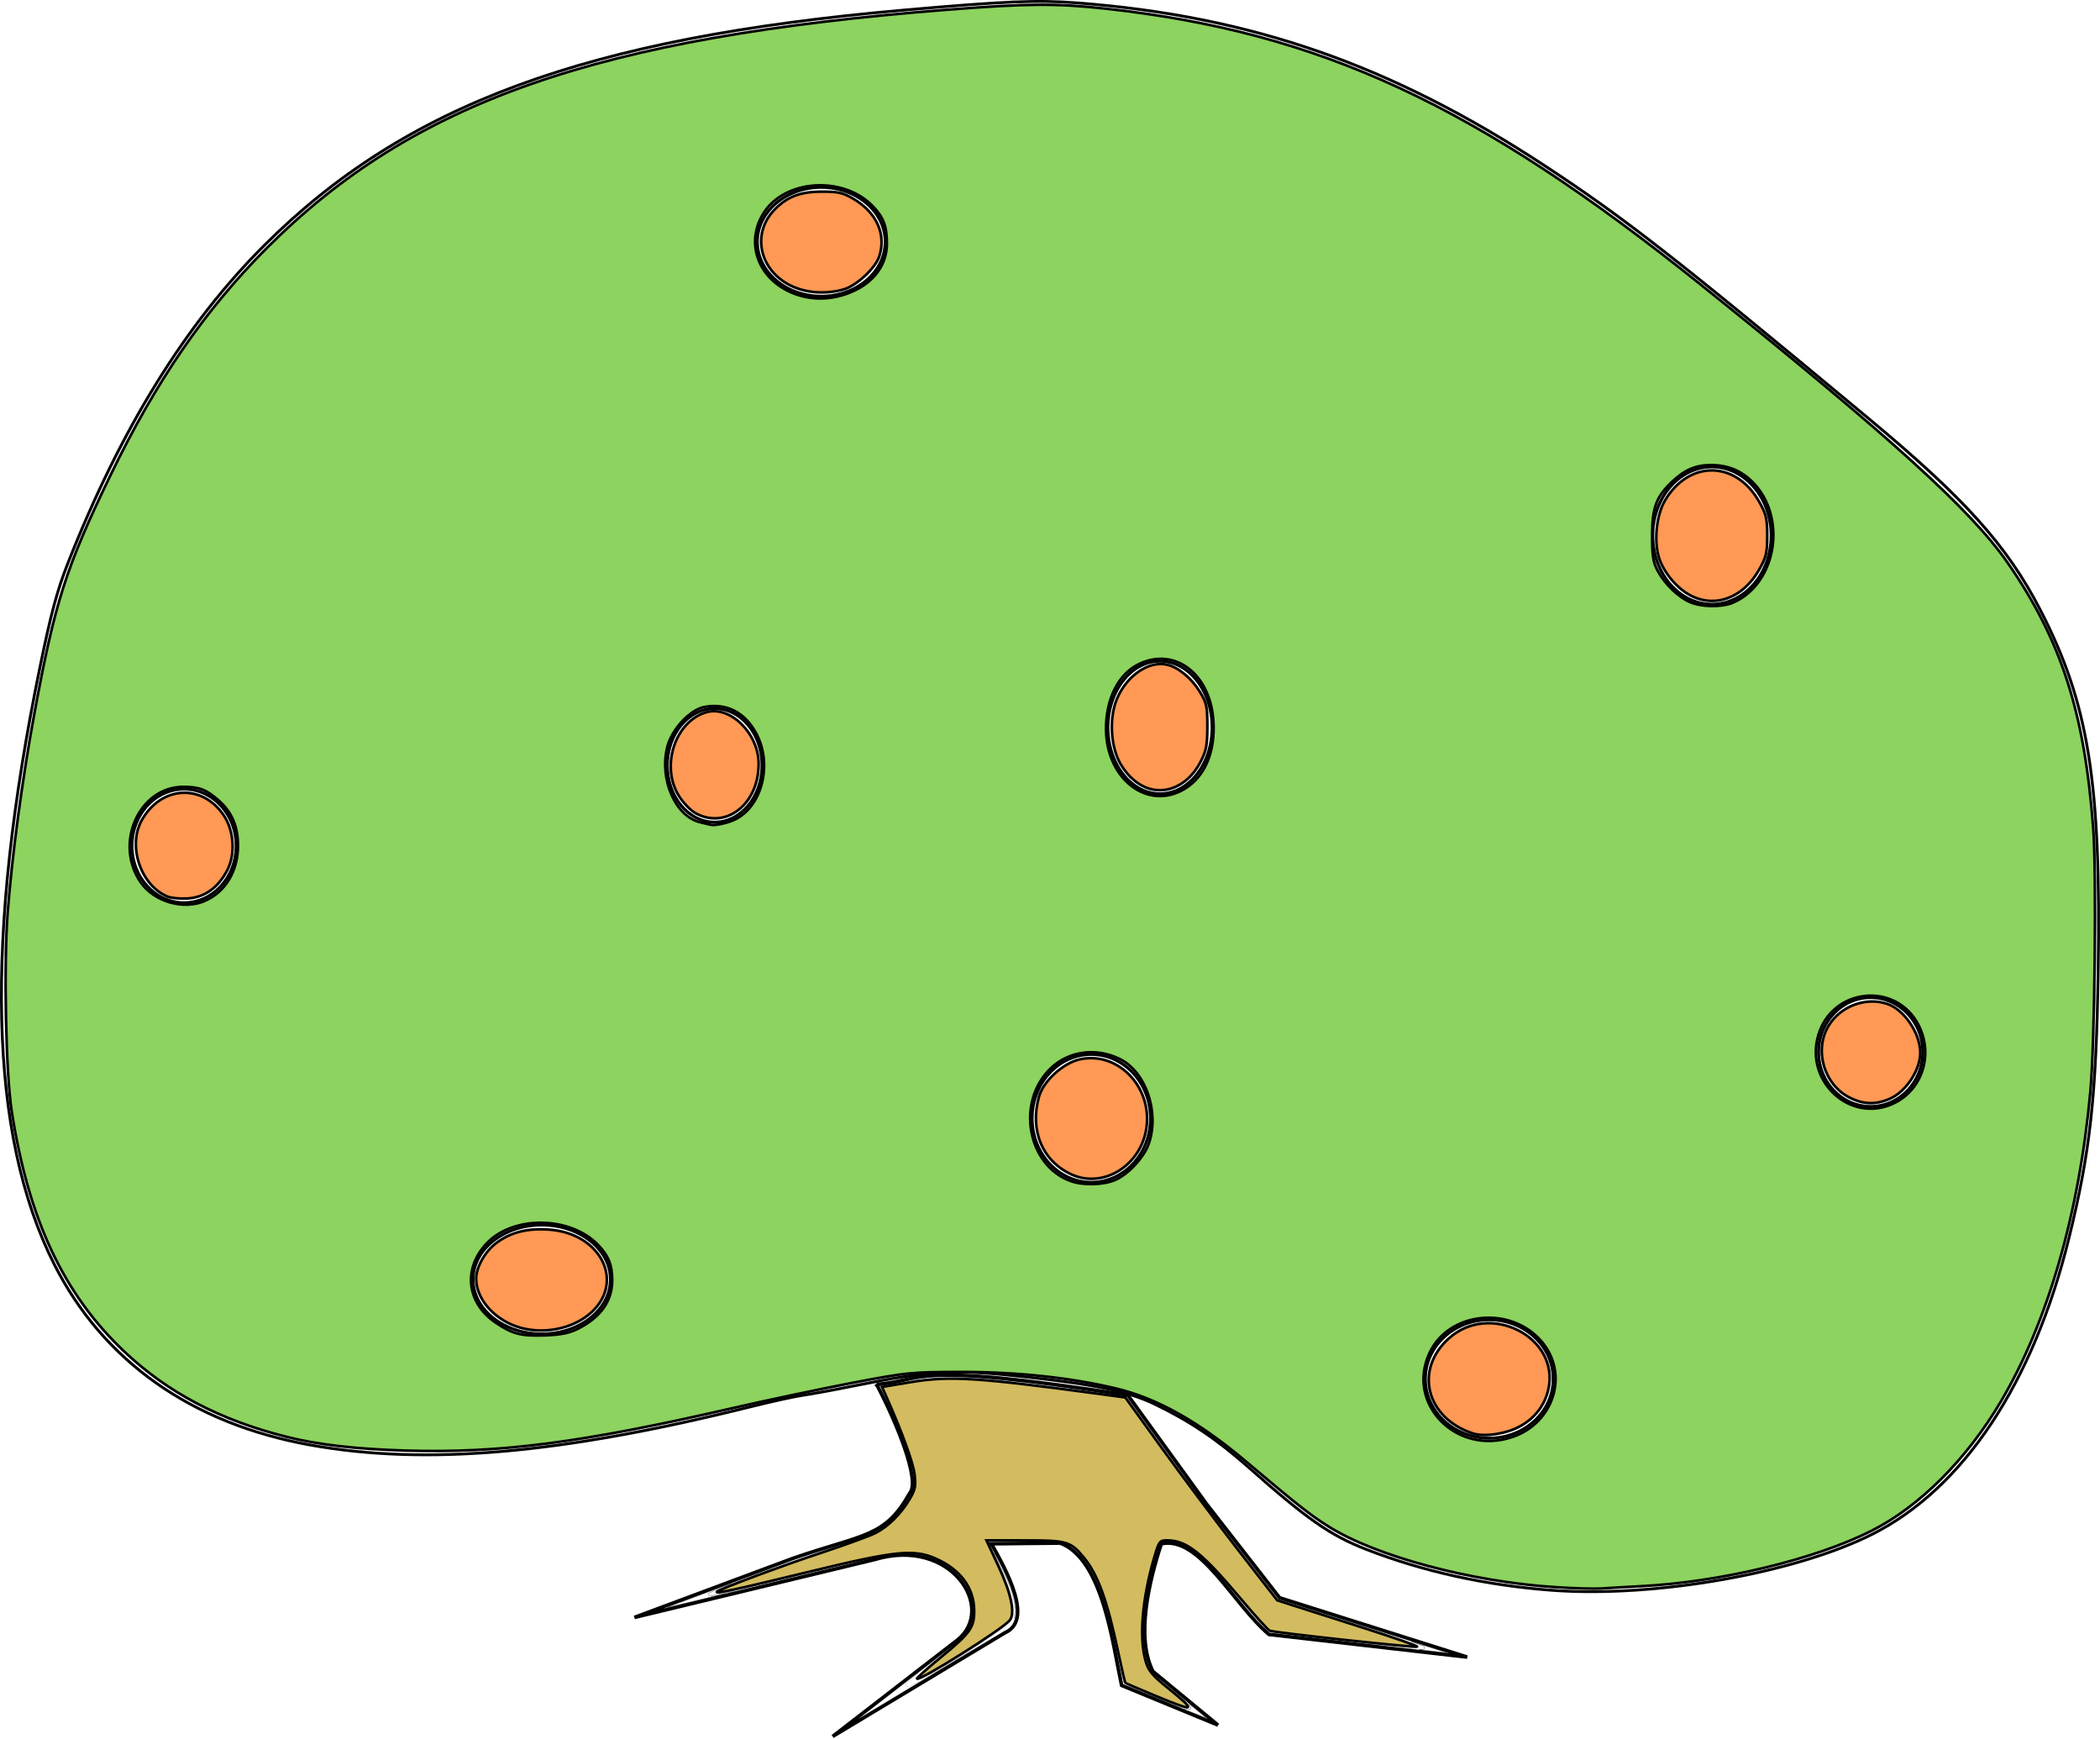
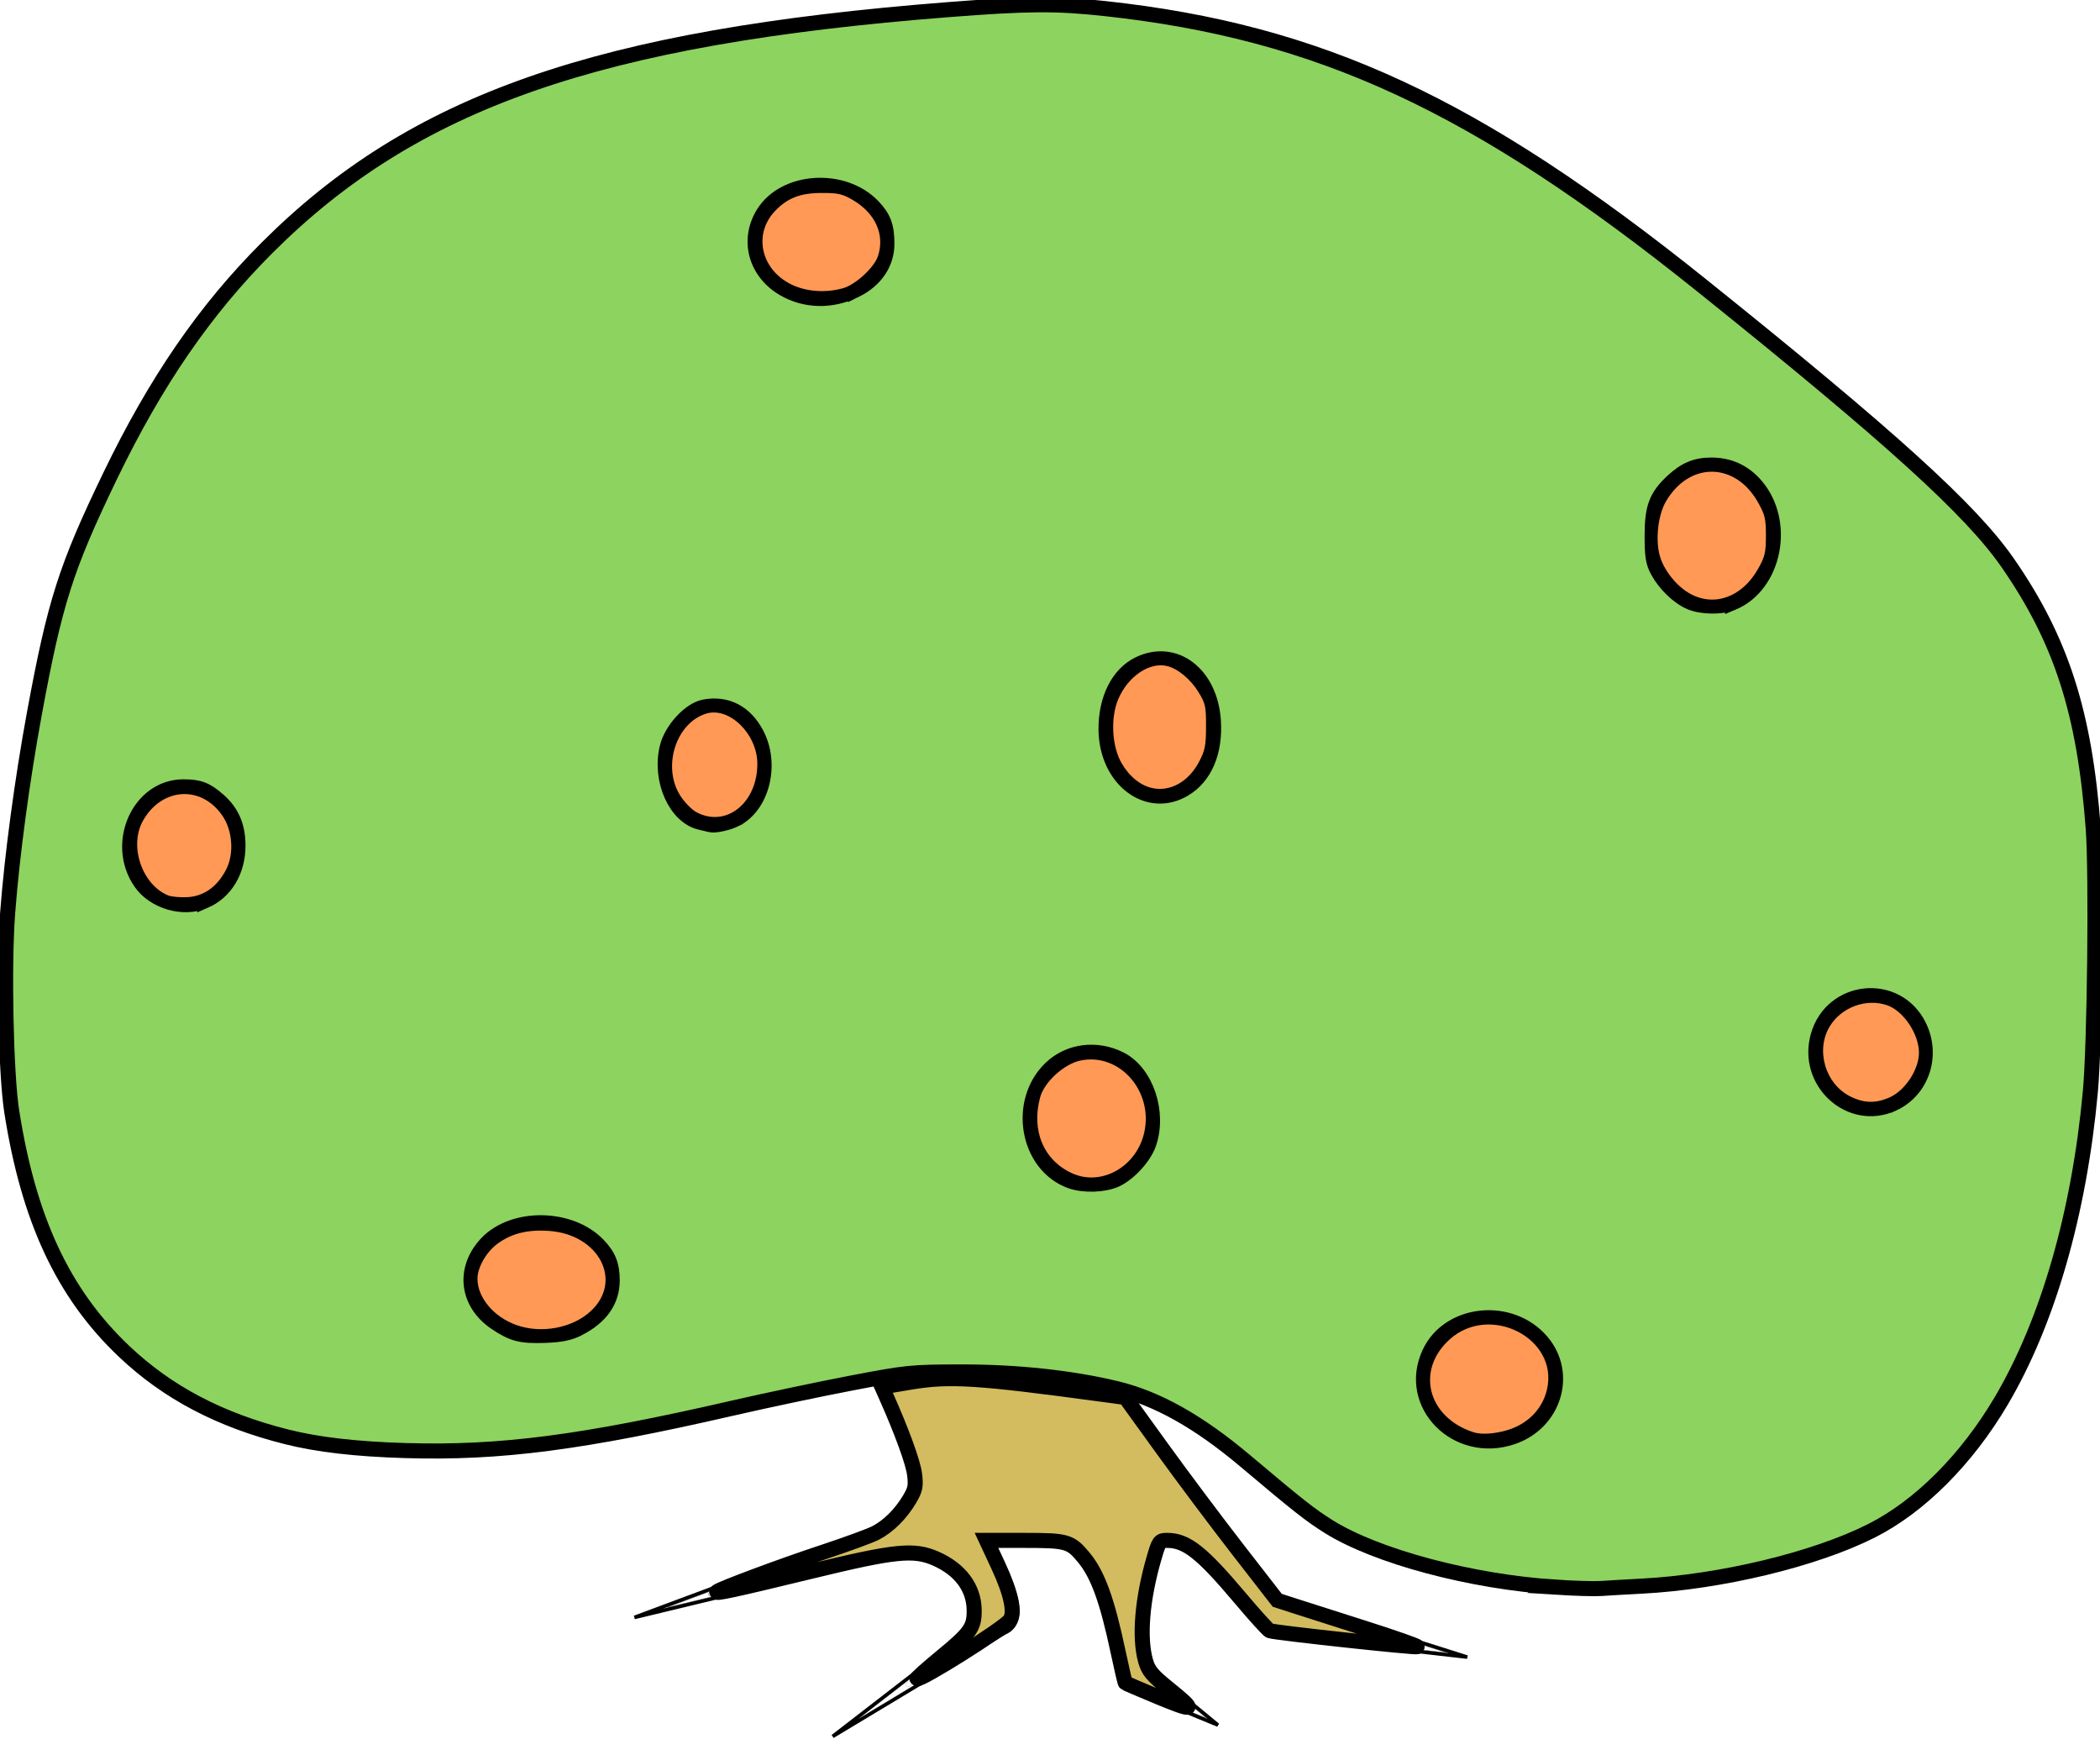
<svg xmlns="http://www.w3.org/2000/svg" preserveAspectRatio="xMinYMin meet" viewBox="0 0 697.26 577.066" width="100%" height="100%" id="svg2" version="1.1">
  <defs id="defs4">
    </defs>
  <g id="layer1" transform="translate(-22.25754,-261.8629)">
    <g id="g3093" transform="matrix(1.195768,0,0,1.195768,-22.90633,-305.3096)" style="fill:none">
      <path id="path3069" d="m 281.18,858.682 c 5.168,9.77 12.309,26.692 9.196,30.188 -6.902,12.351 -12.617,11.266 -32.469,18.121 l -43.974,16.382 66.782,-16.096 c 21.248,-6.324 33.844,13.649 22.881,22.388 l -34.607,26.742 47.826,-28.775 c 8.067,-3.536 0.299,-17.516 -3.781,-24.708 l 19.138,-0.191 c 11.674,4.4 14.475,27.411 17.042,39.517 l 26.742,11.011 -18.05,-14.888 c -4.829,-9.572 -1.043,-25.134 2.32,-35.449 10.678,-2.341 19.927,16.748 29.888,25.169 l 55.056,6.292 -52.093,-16.461 -20.267,-26.011 -21.874,-30.23 c -61.826,-9.684 -55.921,-4.025 -69.756,-3 z" style="fill:none;stroke:#000000;stroke-width:1px;stroke-linecap:butt;stroke-linejoin:miter;stroke-opacity:1" />
      <path id="path3071" d="m 468.803,915.847 c -18.267,-1.341 -35.912,-5.219 -51.615,-11.345 -10.106,-3.943 -16.479,-8.392 -33.004,-23.043 -8.474,-7.513 -16.429,-12.844 -25.886,-17.347 -7.266,-3.46 -15.989,-5.313 -35,-7.435 -20.27,-2.263 -26.718,-1.958 -47.584,2.249 -6.056,1.221 -12.781,2.464 -14.944,2.762 -2.163,0.298 -8.711,1.733 -14.551,3.189 -52.617,13.115 -90.24,16.384 -122.304,10.626 C 90.982,869.589 66.406,852.229 52.795,825.265 34.679,789.377 33.395,734.902 48.888,659.443 51.938,644.587 53.626,638.305 56.601,630.735 c 14.685,-37.369 32.749,-66.586 54.648,-88.39 39.193,-39.023 89.319,-57.479 177.048,-65.187 28.73,-2.524 37.418,-2.888 48.596,-2.033 48.394,3.701 87.278,17.254 129.944,45.294 22.14,14.55 36.106,25.451 89.663,69.986 26.865,22.34 38.546,35.352 47.794,53.243 13.44,26.001 16.903,47.654 16.074,100.486 -0.545,34.761 -2.205,49.876 -8.117,73.933 -9.885,40.221 -29.231,69.378 -54.517,82.168 -21.471,10.86 -60.45,17.703 -88.93,15.612 z" style="color:#000000;fill:none;stroke:#000000;stroke-width:0.787px;stroke-linecap:butt;stroke-linejoin:miter;stroke-miterlimit:4;stroke-opacity:1;stroke-dasharray:none;stroke-dashoffset:0;marker:none;visibility:visible;display:inline;overflow:visible;enable-background:accumulate" />
      <path id="path3075" d="m 223.035,920.573 c 0.066,-0.062 18.218,-6.799 18.245,-6.772 0.017,0.017 -0.759,0.338 -1.724,0.713 -2.339,0.911 -4.264,1.731 -4.672,1.99 l -0.333,0.211 0.042,0.353 c 0.023,0.194 0.051,0.361 0.061,0.37 0.031,0.028 1.217,-0.147 1.862,-0.275 0.325,-0.065 1.663,-0.353 2.974,-0.64 1.311,-0.287 2.416,-0.511 2.457,-0.497 0.067,0.022 -18.725,4.576 -18.877,4.575 -0.035,-3.7e-4 -0.051,-0.013 -0.035,-0.028 l 0,0 z" style="color:#000000;fill:none;stroke:#000000;stroke-width:0.07px;stroke-linecap:butt;stroke-linejoin:miter;stroke-miterlimit:4;stroke-opacity:1;stroke-dasharray:none;stroke-dashoffset:0;marker:none;visibility:visible;display:inline;overflow:visible;enable-background:accumulate" />
      <path id="path3079" d="m 435.109,932.692 c -3.383,-0.402 -3.841,-0.468 -2.977,-0.435 l 1.02,0.04 0.079,-0.305 c 0.043,-0.168 0.094,-0.356 0.112,-0.42 0.038,-0.131 -0.371,-0.301 -2.544,-1.06 -0.707,-0.247 -1.248,-0.451 -1.201,-0.454 0.065,-0.003 9.545,2.965 9.856,3.086 0.187,0.073 -0.662,-0.016 -4.345,-0.453 z" style="color:#000000;fill:none;stroke:#000000;stroke-width:0.07px;stroke-linecap:butt;stroke-linejoin:miter;stroke-miterlimit:4;stroke-opacity:1;stroke-dasharray:none;stroke-dashoffset:0;marker:none;visibility:visible;display:inline;overflow:visible;enable-background:accumulate" />
      <path id="path3081" d="m 369.399,949.986 c -1.671,-0.692 -3.03,-1.268 -3.018,-1.28 0.011,-0.011 0.266,0.042 0.565,0.118 0.938,0.24 1.414,0.155 1.517,-0.272 0.053,-0.221 -0.116,-0.613 -0.386,-0.892 -0.12,-0.124 -0.199,-0.244 -0.176,-0.267 0.023,-0.023 1.038,0.778 2.255,1.78 2.494,2.054 2.531,2.086 2.385,2.076 -0.056,-0.004 -1.47,-0.573 -3.141,-1.265 z" style="color:#000000;fill:none;stroke:#000000;stroke-width:0.07px;stroke-linecap:butt;stroke-linejoin:miter;stroke-miterlimit:4;stroke-opacity:1;stroke-dasharray:none;stroke-dashoffset:0;marker:none;visibility:visible;display:inline;overflow:visible;enable-background:accumulate" />
      <path id="path3083" d="" style="color:#000000;fill:none;stroke:#000000;stroke-width:0.393px;stroke-linecap:butt;stroke-linejoin:miter;stroke-miterlimit:4;stroke-opacity:1;stroke-dasharray:none;stroke-dashoffset:0;marker:none;visibility:visible;display:inline;overflow:visible;enable-background:accumulate" />
      <path id="path3085" d="" style="color:#000000;fill:none;stroke:#000000;stroke-width:0.393px;stroke-linecap:butt;stroke-linejoin:miter;stroke-miterlimit:4;stroke-opacity:1;stroke-dasharray:none;stroke-dashoffset:0;marker:none;visibility:visible;display:inline;overflow:visible;enable-background:accumulate" />
      <path id="path3087" d="m 276.51,951.251 c 0.189,-0.162 22.199,-17.154 22.208,-17.145 0.012,0.012 -0.858,0.7 -2.517,1.993 -2.582,2.012 -4.682,3.744 -5.895,4.862 -0.606,0.559 -0.824,0.808 -0.897,1.027 -0.034,0.102 -0.033,0.125 0.011,0.286 l 0.048,0.176 0.163,0.06 c 0.256,0.095 0.468,0.056 1.051,-0.192 1.574,-0.67 6.162,-3.295 11.929,-6.827 1.335,-0.818 3.515,-2.171 4.429,-2.749 0.253,-0.16 0.466,-0.291 0.475,-0.291 0.008,0 0.012,0.039 0.008,0.088 l -0.008,0.088 -15.485,9.317 c -8.517,5.124 -15.501,9.322 -15.521,9.328 -0.031,0.01 -0.031,0.007 10e-4,-0.021 l 0,0 z" style="color:#000000;fill:none;stroke:#000000;stroke-width:0.025px;stroke-linecap:butt;stroke-linejoin:miter;stroke-miterlimit:4;stroke-opacity:1;stroke-dasharray:none;stroke-dashoffset:0;marker:none;visibility:visible;display:inline;overflow:visible;enable-background:accumulate" />
      <path id="path3089" d="m 307.539,932.52 -0.006,-0.094 0.765,-0.484 c 1.776,-1.123 4.381,-2.817 5.822,-3.787 2.504,-1.684 3.952,-2.754 4.432,-3.276 0.211,-0.229 0.472,-0.709 0.66,-1.212 l 0.047,-0.126 0.183,0 0.183,0 -0.012,0.064 c -0.022,0.118 -0.133,0.482 -0.211,0.692 -0.166,0.447 -0.474,0.998 -0.753,1.347 -0.478,0.597 -1.092,1.068 -1.904,1.458 -0.158,0.076 -4.623,2.751 -9.188,5.504 -0.006,0.004 -0.014,-0.035 -0.017,-0.087 l 0,0 z" style="color:#000000;fill:none;stroke:#000000;stroke-width:0.017px;stroke-linecap:butt;stroke-linejoin:miter;stroke-miterlimit:4;stroke-opacity:1;stroke-dasharray:none;stroke-dashoffset:0;marker:none;visibility:visible;display:inline;overflow:visible;enable-background:accumulate" />
      <path id="path3091" d="m 319.314,923.469 c 0,-0.025 0.044,-0.23 0.098,-0.455 0.438,-1.831 0.055,-4.467 -1.113,-7.677 -0.826,-2.269 -1.784,-4.403 -3.68,-8.193 -0.446,-0.891 -0.81,-1.648 -0.81,-1.682 0.001,-0.137 1.222,2.149 2.168,4.062 2.471,4.995 3.691,8.749 3.812,11.734 0.03,0.75 -0.029,1.657 -0.136,2.073 -0.041,0.161 -0.066,0.184 -0.193,0.184 -0.08,0 -0.146,-0.021 -0.146,-0.046 z" style="color:#000000;fill:none;stroke:#000000;stroke-width:0.049px;stroke-linecap:butt;stroke-linejoin:miter;stroke-miterlimit:4;stroke-opacity:1;stroke-dasharray:none;stroke-dashoffset:0;marker:none;visibility:visible;display:inline;overflow:visible;enable-background:accumulate" />
    </g>
    <path style="color:#000000;fill:none;stroke:#000000;stroke-width:1px;stroke-linecap:butt;stroke-linejoin:miter;stroke-miterlimit:4;stroke-opacity:1;stroke-dasharray:none;stroke-dashoffset:0;marker:none;visibility:visible;display:inline;overflow:visible;enable-background:accumulate" id="path3171" d="m 100.674,542.698 c 0,10.425 -7.747,18.876 -17.303,18.876 -9.556,0 -17.303,-8.451 -17.303,-18.876 0,-10.425 7.747,-18.876 17.303,-18.876 9.556,0 17.303,8.451 17.303,18.876 z" />
    <path style="color:#000000;fill:none;stroke:#000000;stroke-width:1px;stroke-linecap:butt;stroke-linejoin:miter;stroke-miterlimit:4;stroke-opacity:1;stroke-dasharray:none;stroke-dashoffset:0;marker:none;visibility:visible;display:inline;overflow:visible;enable-background:accumulate" id="path3173" d="m 537.979,719.665 c 0,10.86 -9.508,19.663 -21.236,19.663 -11.728,0 -21.236,-8.803 -21.236,-19.663 0,-10.86 9.508,-19.663 21.236,-19.663 11.728,0 21.236,8.803 21.236,19.663 z" />
    <path style="color:#000000;fill:none;stroke:#000000;stroke-width:1px;stroke-linecap:butt;stroke-linejoin:miter;stroke-miterlimit:4;stroke-opacity:1;stroke-dasharray:none;stroke-dashoffset:0;marker:none;visibility:visible;display:inline;overflow:visible;enable-background:accumulate" id="path3175" d="m 610.339,439.664 c 0,12.597 -8.803,22.809 -19.663,22.809 -10.86,0 -19.663,-10.212 -19.663,-22.809 0,-12.597 8.803,-22.809 19.663,-22.809 10.86,0 19.663,10.212 19.663,22.809 z" />
    <path style="color:#000000;fill:none;stroke:#000000;stroke-width:1px;stroke-linecap:butt;stroke-linejoin:miter;stroke-miterlimit:4;stroke-opacity:1;stroke-dasharray:none;stroke-dashoffset:0;marker:none;visibility:visible;display:inline;overflow:visible;enable-background:accumulate" id="path3177" d="m 316.181,342.136 c 0,9.991 -9.508,18.09 -21.236,18.09 -11.728,0 -21.236,-8.099 -21.236,-18.09 0,-9.991 9.508,-18.09 21.236,-18.09 11.728,0 21.236,8.099 21.236,18.09 z" />
    <path style="color:#000000;fill:none;stroke:#000000;stroke-width:1px;stroke-linecap:butt;stroke-linejoin:miter;stroke-miterlimit:4;stroke-opacity:1;stroke-dasharray:none;stroke-dashoffset:0;marker:none;visibility:visible;display:inline;overflow:visible;enable-background:accumulate" id="path3179" d="m 224.944,686.631 c 0,9.991 -10.212,18.09 -22.809,18.09 -12.597,0 -22.809,-8.099 -22.809,-18.09 0,-9.991 10.212,-18.09 22.809,-18.09 12.597,0 22.809,8.099 22.809,18.09 z" />
    <path style="color:#000000;fill:none;stroke:#000000;stroke-width:1px;stroke-linecap:butt;stroke-linejoin:miter;stroke-miterlimit:4;stroke-opacity:1;stroke-dasharray:none;stroke-dashoffset:0;marker:none;visibility:visible;display:inline;overflow:visible;enable-background:accumulate" id="path3181" d="m 424.72,503.372 c 0,12.163 -7.747,22.023 -17.303,22.023 -9.556,0 -17.303,-9.86 -17.303,-22.023 0,-12.163 7.747,-22.023 17.303,-22.023 9.556,0 17.303,9.86 17.303,22.023 z" />
    <path style="color:#000000;fill:none;stroke:#000000;stroke-width:1px;stroke-linecap:butt;stroke-linejoin:miter;stroke-miterlimit:4;stroke-opacity:1;stroke-dasharray:none;stroke-dashoffset:0;marker:none;visibility:visible;display:inline;overflow:visible;enable-background:accumulate" id="path3183" d="m 660.676,611.125 c 0,9.991 -7.747,18.09 -17.303,18.09 -9.556,0 -17.303,-8.099 -17.303,-18.09 0,-9.991 7.747,-18.09 17.303,-18.09 9.556,0 17.303,8.099 17.303,18.09 z" />
    <path style="color:#000000;fill:none;stroke:#000000;stroke-width:1px;stroke-linecap:butt;stroke-linejoin:miter;stroke-miterlimit:4;stroke-opacity:1;stroke-dasharray:none;stroke-dashoffset:0;marker:none;visibility:visible;display:inline;overflow:visible;enable-background:accumulate" id="path3185" d="m 275.282,515.956 c 0,10.425 -7.043,18.876 -15.73,18.876 -8.688,0 -15.73,-8.451 -15.73,-18.876 0,-10.425 7.043,-18.876 15.73,-18.876 8.688,0 15.73,8.451 15.73,18.876 z" />
    <path style="color:#000000;fill:none;stroke:#000000;stroke-width:1px;stroke-linecap:butt;stroke-linejoin:miter;stroke-miterlimit:4;stroke-opacity:1;stroke-dasharray:none;stroke-dashoffset:0;marker:none;visibility:visible;display:inline;overflow:visible;enable-background:accumulate" id="path3187" d="m 404.271,633.148 c 0,11.728 -8.803,21.236 -19.663,21.236 -10.86,0 -19.663,-9.508 -19.663,-21.236 0,-11.728 8.803,-21.236 19.663,-21.236 10.86,0 19.663,9.508 19.663,21.236 z" />
-     <path style="color:#000000;fill:#8dd35f;fill-opacity:1;stroke:#000000;stroke-width:0.869;stroke-linecap:butt;stroke-linejoin:miter;stroke-miterlimit:4;stroke-opacity:1;stroke-dasharray:none;stroke-dashoffset:0;marker:none;visibility:visible;display:inline;overflow:visible;enable-background:accumulate" d="m 516.52,526.93 c -28.011,-1.784 -59.574,-10.211 -75.376,-20.125 -6.148,-3.857 -9.99,-6.882 -27.744,-21.848 -15.334,-12.925 -29.194,-20.709 -42.643,-23.949 -15.03,-3.621 -33.074,-5.559 -51.526,-5.534 -16.751,0.022 -18.057,0.154 -36.483,3.674 -10.511,2.008 -28.296,5.762 -39.523,8.342 -50.035,11.498 -77.192,15.021 -108.58,14.086 -16.565,-0.493 -29.058,-1.938 -39.523,-4.571 C 72.999,471.44 55.659,462.325 41.253,448.689 21.054,429.569 9.516,404.943 3.886,368.935 1.943,356.511 1.211,320.606 2.542,303.041 3.976,284.125 7.355,258.925 11.411,236.901 18.217,199.941 21.883,188.439 36.533,158.08 51.689,126.672 68.033,102.898 88.627,82.304 137.29,33.641 198.393,12.277 314.887,3.195 341.113,1.15 350.668,1.085 366.826,2.84 438.161,10.588 490.219,34.733 565.056,94.779 c 62.655,50.272 89.344,74.469 101.547,92.065 17.794,25.657 25.562,49.798 28.417,88.304 1.119,15.1 0.5,71.429 -0.96,87.272 -3.721,40.389 -14.134,76.492 -29.628,102.723 -11.465,19.41 -27.069,35.016 -43.081,43.085 -18.813,9.481 -49.964,16.979 -76.275,18.359 -5.255,0.276 -11.314,0.626 -13.464,0.779 -2.15,0.153 -8.942,-0.043 -15.094,-0.435 l 0,0 z m -14.329,-49.874 c 13.843,-4.717 18.808,-21.014 9.658,-31.703 -10.296,-12.028 -30.816,-9.917 -37.216,3.829 -7.912,16.991 9.075,34.172 27.558,27.874 l 0,0 z m -310.216,-35.972 c 7.503,-3.811 11.292,-9.19 11.292,-16.031 0,-5.056 -1.207,-8.111 -4.614,-11.677 -9.291,-9.725 -28.376,-9.95 -37.199,-0.438 -7.795,8.403 -6.462,19.68 3.09,26.14 5.672,3.836 8.446,4.546 16.572,4.247 5.145,-0.19 7.964,-0.771 10.858,-2.241 l 0,0 z m 178.506,-49.448 c 4.34,-1.976 9.413,-7.515 10.944,-11.947 3.59,-10.395 -0.903,-23.688 -9.474,-28.031 -7.89,-3.998 -17.127,-2.769 -23.149,3.08 -11.483,11.152 -7.728,32.132 6.686,37.359 4.248,1.541 11.058,1.331 14.994,-0.461 l 0,0 z m 257.994,-25.19 c 9.639,-4.379 13.546,-16.083 8.65,-25.908 -7.377,-14.805 -28.854,-12.692 -33.438,3.288 -4.398,15.337 10.63,29.051 24.787,22.619 l 0,0 z M 68.004,299.095 c 6.838,-2.977 11.009,-9.921 11.009,-18.327 0,-6.432 -2.032,-11.182 -6.437,-15.05 -4.092,-3.593 -6.437,-4.495 -11.686,-4.495 -14.696,0 -23.09,18.772 -14.178,31.705 4.425,6.422 14.202,9.253 21.292,6.166 z M 244.181,272.001 c 8.857,-4.447 12.285,-18.215 7.036,-28.263 -3.76,-7.198 -9.918,-10.407 -17.331,-9.032 -4.86,0.902 -10.948,7.524 -12.372,13.46 -2.601,10.84 2.865,23.043 11.136,24.86 1.277,0.281 2.713,0.625 3.19,0.765 1.39,0.408 5.886,-0.557 8.34,-1.789 z m 149.184,-10.124 c 6.723,-4.089 10.178,-12.301 9.506,-22.592 -1.018,-15.587 -12.841,-24.569 -24.751,-18.803 -6.789,3.287 -10.948,11.559 -10.885,21.651 0.104,16.658 13.973,27.138 26.129,19.744 z M 575.29,200.115 c 13.935,-5.839 18.094,-26.766 7.728,-38.877 -3.885,-4.538 -8.794,-6.815 -14.748,-6.84 -5.182,-0.021 -8.809,1.508 -13.063,5.507 -5.287,4.971 -6.651,8.647 -6.651,17.927 0,6.804 0.329,8.862 1.876,11.727 2.364,4.379 6.78,8.642 10.715,10.344 3.81,1.648 10.478,1.747 14.143,0.211 z M 284.05,96.311 c 6.596,-3.232 10.424,-8.877 10.424,-15.373 0,-5.787 -1.093,-8.727 -4.614,-12.413 -9.824,-10.283 -29.379,-9.026 -36.404,2.34 -5.44,8.802 -2.561,19.496 6.712,24.93 7.179,4.207 15.96,4.397 23.882,0.515 z" id="path4876" transform="translate(22.25754,261.8629)" />
-     <path style="color:#000000;fill:#d3bc5f;fill-opacity:1;stroke:#000000;stroke-width:0.869;stroke-linecap:butt;stroke-linejoin:miter;stroke-miterlimit:4;stroke-opacity:1;stroke-dasharray:none;stroke-dashoffset:0;marker:none;visibility:visible;display:inline;overflow:visible;enable-background:accumulate" d="m 383.51,562.949 c -5.255,-2.183 -9.688,-4.092 -9.851,-4.244 -0.163,-0.151 -1.232,-4.703 -2.375,-10.114 -3.664,-17.341 -6.786,-25.935 -11.461,-31.554 -4.422,-5.315 -5.526,-5.634 -19.499,-5.64 l -12.784,-0.006 3.94,8.469 c 4.326,9.299 5.668,15.799 3.742,18.12 -2.475,2.982 -29.863,20.198 -30.739,19.322 -0.181,-0.181 3.343,-3.346 7.831,-7.035 9.97,-8.194 11.221,-9.968 11.137,-15.797 -0.107,-7.374 -4.65,-13.445 -12.731,-17.015 -7.295,-3.222 -13.41,-2.601 -41.435,4.208 -25.321,6.152 -32.063,7.616 -31.236,6.779 0.915,-0.925 21.444,-8.577 35.225,-13.129 7.688,-2.54 15.527,-5.408 17.419,-6.373 4.222,-2.154 8.43,-6.332 11.338,-11.257 1.89,-3.201 2.115,-4.351 1.622,-8.292 -0.489,-3.915 -4.256,-14.242 -9.425,-25.839 l -1.382,-3.101 9.508,-1.586 c 12.975,-2.164 22.092,-1.59 63.188,3.98 l 8.089,1.096 12.274,16.992 c 6.751,9.346 18.104,24.499 25.229,33.673 l 12.955,16.681 5.336,1.72 c 2.935,0.946 13.485,4.313 23.445,7.483 9.96,3.17 17.912,5.96 17.672,6.201 -0.424,0.424 -46.943,-4.613 -48.928,-5.298 -0.542,-0.187 -4.879,-4.962 -9.638,-10.612 -12.979,-15.408 -18.012,-19.393 -24.491,-19.393 -2.459,0 -2.688,0.312 -4.303,5.863 -3.957,13.6 -5.011,26.313 -2.828,34.109 0.921,3.29 2.135,4.763 7.516,9.121 9.646,7.812 9.169,8.082 -4.358,2.464 l 0,0 z" id="path4878" transform="translate(22.25754,261.8629)" />
+     <path style="color:#000000;fill:#8dd35f;fill-opacity:1;stroke:#000000;stroke-width:5;stroke-linecap:butt;stroke-linejoin:miter;stroke-miterlimit:4;stroke-opacity:1;stroke-dasharray:none;stroke-dashoffset:0;marker:none;visibility:visible;display:inline;overflow:visible;enable-background:accumulate" d="m 516.52,526.93 c -28.011,-1.784 -59.574,-10.211 -75.376,-20.125 -6.148,-3.857 -9.99,-6.882 -27.744,-21.848 -15.334,-12.925 -29.194,-20.709 -42.643,-23.949 -15.03,-3.621 -33.074,-5.559 -51.526,-5.534 -16.751,0.022 -18.057,0.154 -36.483,3.674 -10.511,2.008 -28.296,5.762 -39.523,8.342 -50.035,11.498 -77.192,15.021 -108.58,14.086 -16.565,-0.493 -29.058,-1.938 -39.523,-4.571 C 72.999,471.44 55.659,462.325 41.253,448.689 21.054,429.569 9.516,404.943 3.886,368.935 1.943,356.511 1.211,320.606 2.542,303.041 3.976,284.125 7.355,258.925 11.411,236.901 18.217,199.941 21.883,188.439 36.533,158.08 51.689,126.672 68.033,102.898 88.627,82.304 137.29,33.641 198.393,12.277 314.887,3.195 341.113,1.15 350.668,1.085 366.826,2.84 438.161,10.588 490.219,34.733 565.056,94.779 c 62.655,50.272 89.344,74.469 101.547,92.065 17.794,25.657 25.562,49.798 28.417,88.304 1.119,15.1 0.5,71.429 -0.96,87.272 -3.721,40.389 -14.134,76.492 -29.628,102.723 -11.465,19.41 -27.069,35.016 -43.081,43.085 -18.813,9.481 -49.964,16.979 -76.275,18.359 -5.255,0.276 -11.314,0.626 -13.464,0.779 -2.15,0.153 -8.942,-0.043 -15.094,-0.435 l 0,0 z m -14.329,-49.874 c 13.843,-4.717 18.808,-21.014 9.658,-31.703 -10.296,-12.028 -30.816,-9.917 -37.216,3.829 -7.912,16.991 9.075,34.172 27.558,27.874 l 0,0 z m -310.216,-35.972 c 7.503,-3.811 11.292,-9.19 11.292,-16.031 0,-5.056 -1.207,-8.111 -4.614,-11.677 -9.291,-9.725 -28.376,-9.95 -37.199,-0.438 -7.795,8.403 -6.462,19.68 3.09,26.14 5.672,3.836 8.446,4.546 16.572,4.247 5.145,-0.19 7.964,-0.771 10.858,-2.241 l 0,0 z m 178.506,-49.448 c 4.34,-1.976 9.413,-7.515 10.944,-11.947 3.59,-10.395 -0.903,-23.688 -9.474,-28.031 -7.89,-3.998 -17.127,-2.769 -23.149,3.08 -11.483,11.152 -7.728,32.132 6.686,37.359 4.248,1.541 11.058,1.331 14.994,-0.461 l 0,0 z m 257.994,-25.19 c 9.639,-4.379 13.546,-16.083 8.65,-25.908 -7.377,-14.805 -28.854,-12.692 -33.438,3.288 -4.398,15.337 10.63,29.051 24.787,22.619 l 0,0 z M 68.004,299.095 c 6.838,-2.977 11.009,-9.921 11.009,-18.327 0,-6.432 -2.032,-11.182 -6.437,-15.05 -4.092,-3.593 -6.437,-4.495 -11.686,-4.495 -14.696,0 -23.09,18.772 -14.178,31.705 4.425,6.422 14.202,9.253 21.292,6.166 z M 244.181,272.001 c 8.857,-4.447 12.285,-18.215 7.036,-28.263 -3.76,-7.198 -9.918,-10.407 -17.331,-9.032 -4.86,0.902 -10.948,7.524 -12.372,13.46 -2.601,10.84 2.865,23.043 11.136,24.86 1.277,0.281 2.713,0.625 3.19,0.765 1.39,0.408 5.886,-0.557 8.34,-1.789 z m 149.184,-10.124 c 6.723,-4.089 10.178,-12.301 9.506,-22.592 -1.018,-15.587 -12.841,-24.569 -24.751,-18.803 -6.789,3.287 -10.948,11.559 -10.885,21.651 0.104,16.658 13.973,27.138 26.129,19.744 z M 575.29,200.115 c 13.935,-5.839 18.094,-26.766 7.728,-38.877 -3.885,-4.538 -8.794,-6.815 -14.748,-6.84 -5.182,-0.021 -8.809,1.508 -13.063,5.507 -5.287,4.971 -6.651,8.647 -6.651,17.927 0,6.804 0.329,8.862 1.876,11.727 2.364,4.379 6.78,8.642 10.715,10.344 3.81,1.648 10.478,1.747 14.143,0.211 z M 284.05,96.311 c 6.596,-3.232 10.424,-8.877 10.424,-15.373 0,-5.787 -1.093,-8.727 -4.614,-12.413 -9.824,-10.283 -29.379,-9.026 -36.404,2.34 -5.44,8.802 -2.561,19.496 6.712,24.93 7.179,4.207 15.96,4.397 23.882,0.515 z" id="path4876" transform="translate(22.25754,261.8629)" />
+     <path style="color:#000000;fill:#d3bc5f;fill-opacity:1;stroke:#000000;stroke-width:5;stroke-linecap:butt;stroke-linejoin:miter;stroke-miterlimit:4;stroke-opacity:1;stroke-dasharray:none;stroke-dashoffset:0;marker:none;visibility:visible;display:inline;overflow:visible;enable-background:accumulate" d="m 383.51,562.949 c -5.255,-2.183 -9.688,-4.092 -9.851,-4.244 -0.163,-0.151 -1.232,-4.703 -2.375,-10.114 -3.664,-17.341 -6.786,-25.935 -11.461,-31.554 -4.422,-5.315 -5.526,-5.634 -19.499,-5.64 l -12.784,-0.006 3.94,8.469 c 4.326,9.299 5.668,15.799 3.742,18.12 -2.475,2.982 -29.863,20.198 -30.739,19.322 -0.181,-0.181 3.343,-3.346 7.831,-7.035 9.97,-8.194 11.221,-9.968 11.137,-15.797 -0.107,-7.374 -4.65,-13.445 -12.731,-17.015 -7.295,-3.222 -13.41,-2.601 -41.435,4.208 -25.321,6.152 -32.063,7.616 -31.236,6.779 0.915,-0.925 21.444,-8.577 35.225,-13.129 7.688,-2.54 15.527,-5.408 17.419,-6.373 4.222,-2.154 8.43,-6.332 11.338,-11.257 1.89,-3.201 2.115,-4.351 1.622,-8.292 -0.489,-3.915 -4.256,-14.242 -9.425,-25.839 l -1.382,-3.101 9.508,-1.586 c 12.975,-2.164 22.092,-1.59 63.188,3.98 l 8.089,1.096 12.274,16.992 c 6.751,9.346 18.104,24.499 25.229,33.673 l 12.955,16.681 5.336,1.72 c 2.935,0.946 13.485,4.313 23.445,7.483 9.96,3.17 17.912,5.96 17.672,6.201 -0.424,0.424 -46.943,-4.613 -48.928,-5.298 -0.542,-0.187 -4.879,-4.962 -9.638,-10.612 -12.979,-15.408 -18.012,-19.393 -24.491,-19.393 -2.459,0 -2.688,0.312 -4.303,5.863 -3.957,13.6 -5.011,26.313 -2.828,34.109 0.921,3.29 2.135,4.763 7.516,9.121 9.646,7.812 9.169,8.082 -4.358,2.464 l 0,0 z" id="path4878" transform="translate(22.25754,261.8629)" />
    <path style="color:#000000;fill:#ff9955;fill-opacity:1;stroke:#000000;stroke-width:0.869;stroke-linecap:butt;stroke-linejoin:miter;stroke-miterlimit:4;stroke-opacity:1;stroke-dasharray:none;stroke-dashoffset:0;marker:none;visibility:visible;display:inline;overflow:visible;enable-background:accumulate" d="m 55.598,297.648 c -8.963,-3.759 -13.339,-16.947 -8.455,-25.485 6.42,-11.224 19.796,-12.069 26.994,-1.706 3.569,5.139 4.122,13.09 1.286,18.512 -3.016,5.767 -7.511,8.965 -13.084,9.308 -2.513,0.155 -5.546,-0.128 -6.741,-0.629 z" id="path4880" transform="translate(22.25754,261.8629)" />
    <path style="color:#000000;fill:#ff9955;fill-opacity:1;stroke:#000000;stroke-width:0.869;stroke-linecap:butt;stroke-linejoin:miter;stroke-miterlimit:4;stroke-opacity:1;stroke-dasharray:none;stroke-dashoffset:0;marker:none;visibility:visible;display:inline;overflow:visible;enable-background:accumulate" d="m 171.286,440.305 c -7.682,-2.747 -13.188,-9.337 -13.188,-15.784 0,-3.93 3.051,-9.231 6.931,-12.041 4.748,-3.439 10.17,-4.771 17.337,-4.258 16.967,1.214 25.141,17.1 14.086,27.373 -6.198,5.759 -16.724,7.729 -25.165,4.711 z" id="path4882" transform="translate(22.25754,261.8629)" />
    <path style="color:#000000;fill:#ff9955;fill-opacity:1;stroke:#000000;stroke-width:0.869;stroke-linecap:butt;stroke-linejoin:miter;stroke-miterlimit:4;stroke-opacity:1;stroke-dasharray:none;stroke-dashoffset:0;marker:none;visibility:visible;display:inline;overflow:visible;enable-background:accumulate" d="m 355.713,389.881 c -9.615,-4.429 -13.834,-14.51 -10.766,-25.724 1.425,-5.21 8.06,-11.282 13.633,-12.477 13.155,-2.821 24.825,10.136 21.807,24.212 -2.527,11.782 -14.602,18.628 -24.673,13.989 z" id="path4884" transform="translate(22.25754,261.8629)" />
    <path style="color:#000000;fill:#ff9955;fill-opacity:1;stroke:#000000;stroke-width:0.869;stroke-linecap:butt;stroke-linejoin:miter;stroke-miterlimit:4;stroke-opacity:1;stroke-dasharray:none;stroke-dashoffset:0;marker:none;visibility:visible;display:inline;overflow:visible;enable-background:accumulate" d="m 489.044,475.885 c -15.511,-5.079 -19.581,-21.105 -8.009,-31.538 13.646,-12.303 36.917,-0.425 33.069,16.879 -1.178,5.298 -4.499,9.618 -9.474,12.326 -4.594,2.5 -11.786,3.577 -15.586,2.333 z" id="path4886" transform="translate(22.25754,261.8629)" />
    <path style="color:#000000;fill:#ff9955;fill-opacity:1;stroke:#000000;stroke-width:0.869;stroke-linecap:butt;stroke-linejoin:miter;stroke-miterlimit:4;stroke-opacity:1;stroke-dasharray:none;stroke-dashoffset:0;marker:none;visibility:visible;display:inline;overflow:visible;enable-background:accumulate" d="m 614.108,364.374 c -8.509,-4.299 -11.854,-15.788 -6.945,-23.86 3.945,-6.487 12.279,-9.599 19.408,-7.246 5.648,1.864 10.995,9.735 11.012,16.21 0.015,5.677 -4.619,12.798 -9.884,15.189 -4.764,2.164 -8.905,2.074 -13.591,-0.293 z" id="path4888" transform="translate(22.25754,261.8629)" />
    <path style="color:#000000;fill:#ff9955;fill-opacity:1;stroke:#000000;stroke-width:0.869;stroke-linecap:butt;stroke-linejoin:miter;stroke-miterlimit:4;stroke-opacity:1;stroke-dasharray:none;stroke-dashoffset:0;marker:none;visibility:visible;display:inline;overflow:visible;enable-background:accumulate" d="m 561.147,197.598 c -4.683,-2.503 -9.139,-8.051 -10.497,-13.069 -1.498,-5.536 -0.545,-13.74 2.125,-18.296 7.939,-13.548 23.568,-13.394 31.301,0.308 2.351,4.167 2.696,5.611 2.696,11.292 0,5.682 -0.345,7.126 -2.696,11.292 -5.317,9.422 -14.68,12.882 -22.929,8.472 z" id="path4890" transform="translate(22.25754,261.8629)" />
    <path style="color:#000000;fill:#ff9955;fill-opacity:1;stroke:#000000;stroke-width:0.869;stroke-linecap:butt;stroke-linejoin:miter;stroke-miterlimit:4;stroke-opacity:1;stroke-dasharray:none;stroke-dashoffset:0;marker:none;visibility:visible;display:inline;overflow:visible;enable-background:accumulate" d="m 382.524,262.066 c -4.021,-0.86 -7.828,-3.918 -10.453,-8.398 -3.362,-5.737 -3.877,-15.461 -1.153,-21.791 3.343,-7.771 10.718,-12.683 16.765,-11.165 3.651,0.916 7.896,4.433 10.568,8.755 2.4,3.882 2.632,4.919 2.621,11.71 -0.011,6.404 -0.343,8.082 -2.365,11.936 -3.55,6.767 -9.809,10.274 -15.982,8.954 l 0,0 z" id="path4892" transform="translate(22.25754,261.8629)" />
    <path style="color:#000000;fill:#ff9955;fill-opacity:1;stroke:#000000;stroke-width:0.869;stroke-linecap:butt;stroke-linejoin:miter;stroke-miterlimit:4;stroke-opacity:1;stroke-dasharray:none;stroke-dashoffset:0;marker:none;visibility:visible;display:inline;overflow:visible;enable-background:accumulate" d="m 231.05,270.035 c -1.668,-0.888 -4.196,-3.49 -5.633,-5.795 -6.119,-9.823 -1.333,-24.617 8.979,-27.755 7.9,-2.404 17.447,6.878 17.495,17.008 0.064,13.388 -10.709,21.939 -20.842,16.542 l 0,0 z" id="path4894" transform="translate(22.25754,261.8629)" />
    <path style="color:#000000;fill:#ff9955;fill-opacity:1;stroke:#000000;stroke-width:0.869;stroke-linecap:butt;stroke-linejoin:miter;stroke-miterlimit:4;stroke-opacity:1;stroke-dasharray:none;stroke-dashoffset:0;marker:none;visibility:visible;display:inline;overflow:visible;enable-background:accumulate" d="m 262.405,94.751 c -10.237,-5.102 -12.855,-17.086 -5.444,-24.925 4.22,-4.464 8.583,-6.176 15.797,-6.198 5.577,-0.017 7.105,0.327 10.611,2.388 7.704,4.529 10.967,11.827 8.556,19.135 -1.307,3.961 -7.618,9.768 -11.91,10.96 -6.014,1.67 -12.542,1.166 -17.61,-1.36 z" id="path4896" transform="translate(22.25754,261.8629)" />
  </g>
</svg>
